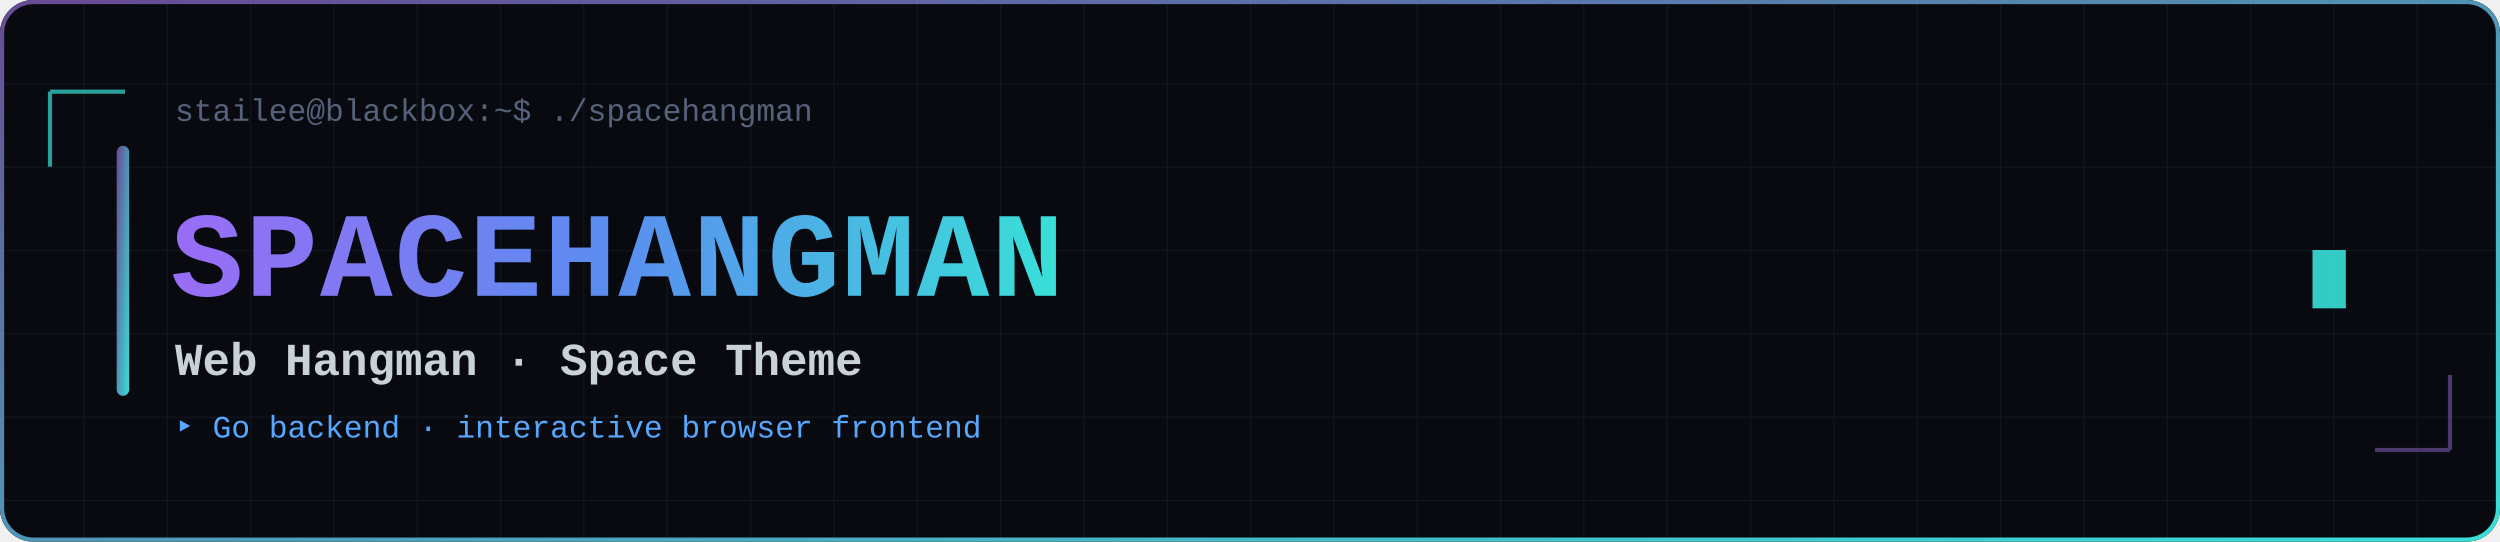
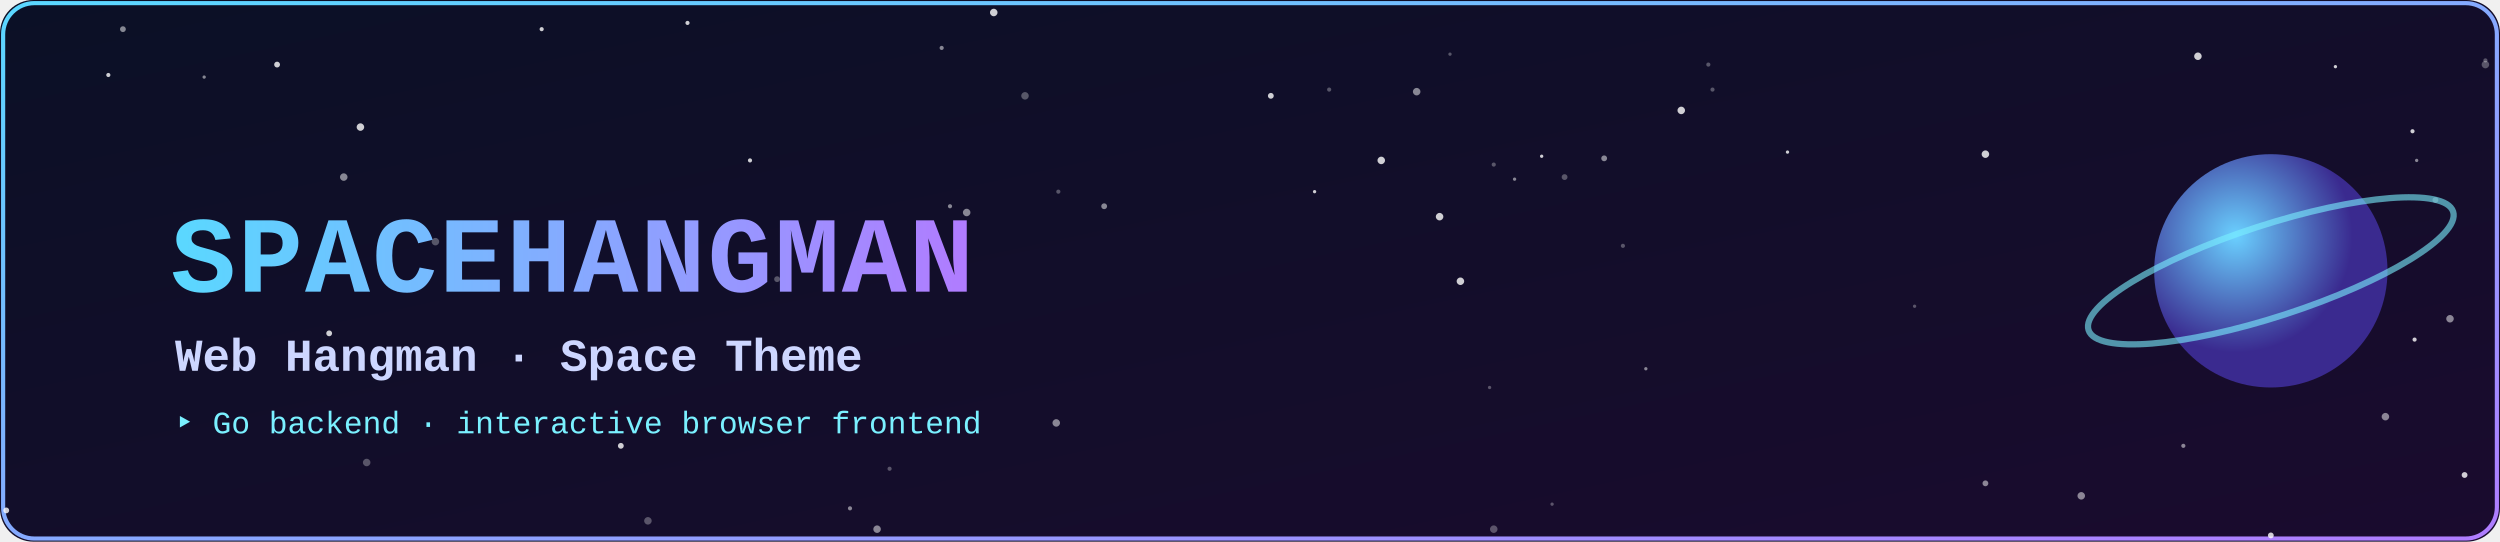
<svg xmlns="http://www.w3.org/2000/svg" viewBox="0 0 1200 260" width="1200" height="260" font-family="ui-monospace,'Courier New',monospace">
  <defs>
-     <linearGradient id="edge" x1="0" y1="0" x2="1" y2="1">
-       <stop offset="0%" stop-color="#684A95" />
-       <stop offset="100%" stop-color="#39E0D8" />
+     <radialGradient id="pl" cx="0.35" cy="0.35">
+       <stop offset="0%" stop-color="#6ad0ff" />
+       <stop offset="100%" stop-color="#3a2a8f" />
+     </radialGradient>
+     <linearGradient id="sg" x1="0" y1="0" x2="1" y2="0">
+       <stop offset="0%" stop-color="#5ad8ff" />
+       <stop offset="100%" stop-color="#b07cff" />
    </linearGradient>
-     <linearGradient id="txt" x1="0" y1="0" x2="1" y2="0">
-       <stop offset="0%" stop-color="#9a6cf5" />
-       <stop offset="50%" stop-color="#5a8df0" />
-       <stop offset="100%" stop-color="#39e0d8" />
+     <linearGradient id="spacebg" x1="0" y1="0" x2="1" y2="1">
+       <stop offset="0%" stop-color="#0b1026" />
+       <stop offset="100%" stop-color="#1a0b2e" />
    </linearGradient>
-     <pattern id="grid" width="40" height="40" patternUnits="userSpaceOnUse">
-       <path d="M40 0H0V40" fill="none" stroke="#1b2230" stroke-width="1" />
-     </pattern>
+     <linearGradient id="bd" x1="0" y1="0" x2="1" y2="1">
+       <stop offset="0%" stop-color="#5ad8ff" />
+       <stop offset="100%" stop-color="#b07cff" />
+     </linearGradient>
  </defs>
-   <rect x="0" y="0" width="1200" height="260" rx="16" fill="#080a10" />
-   <rect x="0" y="0" width="1200" height="260" rx="16" fill="url(#grid)" opacity="0.5" />
-   <rect x="1" y="1" width="1198" height="258" rx="15" fill="none" stroke="url(#edge)" stroke-width="2" />
-   <rect x="56" y="70" width="6" height="120" rx="3" fill="url(#edge)" />
-   <path d="M24 44 H60 M24 44 V80" stroke="#39E0D8" stroke-width="2" fill="none" opacity="0.7" />
-   <path d="M1176 216 H1140 M1176 216 V180" stroke="#684A95" stroke-width="2" fill="none" opacity="0.7" />
-   <text x="84" y="58" font-size="15" fill="#56627a">stailee@blackbox:~$ ./spacehangman</text>
-   <text x="82" y="142" font-size="58" font-weight="700" fill="url(#txt)" letter-spacing="1">SPACEHANGMAN</text>
-   <text x="84" y="180" font-size="22" font-weight="600" fill="#c9d1d9">Web Hangman · Space Theme</text>
-   <text x="84" y="210" font-size="15" fill="#56a8ff">‣ Go backend · interactive browser frontend</text>
-   <rect x="1110" y="120" width="16" height="28" fill="#39E0D8" opacity="0.9">
-     <animate attributeName="opacity" values="0.9;0.9;0;0;0.9" keyTimes="0;0.5;0.5;1;1" dur="1.1s" repeatCount="indefinite" />
-   </rect>
+   <rect width="1200" height="260" rx="16" fill="url(#spacebg)" />
+   <rect x="1.5" y="1.5" width="1197" height="257" rx="15" fill="none" stroke="url(#bd)" stroke-width="2" />
+   <circle cx="663" cy="77" r="1.8" fill="#ffffff" opacity="0.8" />
+   <circle cx="98" cy="37" r="0.8" fill="#ffffff" opacity="0.5" />
+   <circle cx="1193" cy="29" r="1" fill="#ffffff" opacity="0.3" />
+   <circle cx="176" cy="222" r="1.8" fill="#ffffff" opacity="0.3" />
+   <circle cx="492" cy="46" r="1.8" fill="#ffffff" opacity="0.3" />
+   <circle cx="1158" cy="63" r="1" fill="#ffffff" opacity="0.8" />
+   <circle cx="1193" cy="31" r="1.8" fill="#ffffff" opacity="0.3" />
+   <circle cx="452" cy="23" r="1" fill="#ffffff" opacity="0.5" />
+   <circle cx="858" cy="73" r="0.8" fill="#ffffff" opacity="0.8" />
+   <circle cx="631" cy="92" r="0.8" fill="#ffffff" opacity="0.8" />
+   <circle cx="1169" cy="96" r="1.4" fill="#ffffff" opacity="0.3" />
+   <circle cx="1121" cy="32" r="0.8" fill="#ffffff" opacity="0.8" />
+   <circle cx="421" cy="254" r="1.8" fill="#ffffff" opacity="0.5" />
+   <circle cx="953" cy="232" r="1.4" fill="#ffffff" opacity="0.5" />
+   <circle cx="508" cy="92" r="1" fill="#ffffff" opacity="0.3" />
+   <circle cx="1176" cy="153" r="1.8" fill="#ffffff" opacity="0.5" />
+   <circle cx="919" cy="147" r="0.8" fill="#ffffff" opacity="0.3" />
+   <circle cx="1048" cy="214" r="1" fill="#ffffff" opacity="0.5" />
+   <circle cx="311" cy="250" r="1.8" fill="#ffffff" opacity="0.3" />
+   <circle cx="158" cy="160" r="1.4" fill="#ffffff" opacity="0.8" />
+   <circle cx="717" cy="254" r="1.8" fill="#ffffff" opacity="0.3" />
+   <circle cx="191" cy="138" r="1.8" fill="#ffffff" opacity="0.8" />
+   <circle cx="133" cy="31" r="1.4" fill="#ffffff" opacity="0.8" />
+   <circle cx="1183" cy="228" r="1.4" fill="#ffffff" opacity="0.8" />
+   <circle cx="790" cy="177" r="0.8" fill="#ffffff" opacity="0.5" />
+   <circle cx="727" cy="86" r="0.8" fill="#ffffff" opacity="0.5" />
+   <circle cx="120" cy="111" r="1.4" fill="#ffffff" opacity="0.3" />
+   <circle cx="507" cy="203" r="1.8" fill="#ffffff" opacity="0.5" />
+   <circle cx="165" cy="85" r="1.8" fill="#ffffff" opacity="0.5" />
+   <circle cx="1125" cy="142" r="1" fill="#ffffff" opacity="0.5" />
+   <circle cx="1126" cy="142" r="1.8" fill="#ffffff" opacity="0.5" />
+   <circle cx="779" cy="118" r="1" fill="#ffffff" opacity="0.3" />
+   <circle cx="360" cy="77" r="1" fill="#ffffff" opacity="0.8" />
+   <circle cx="477" cy="6" r="1.8" fill="#ffffff" opacity="0.8" />
+   <circle cx="373" cy="134" r="1.4" fill="#ffffff" opacity="0.3" />
+   <circle cx="298" cy="214" r="1.4" fill="#ffffff" opacity="0.8" />
+   <circle cx="1159" cy="163" r="1" fill="#ffffff" opacity="0.8" />
+   <circle cx="1055" cy="27" r="1.8" fill="#ffffff" opacity="0.8" />
+   <circle cx="1145" cy="200" r="1.8" fill="#ffffff" opacity="0.5" />
+   <circle cx="807" cy="53" r="1.8" fill="#ffffff" opacity="0.8" />
+   <circle cx="820" cy="31" r="1" fill="#ffffff" opacity="0.3" />
+   <circle cx="427" cy="225" r="1" fill="#ffffff" opacity="0.3" />
+   <circle cx="696" cy="26" r="0.8" fill="#ffffff" opacity="0.3" />
+   <circle cx="1160" cy="77" r="0.8" fill="#ffffff" opacity="0.5" />
+   <circle cx="52" cy="36" r="1" fill="#ffffff" opacity="0.8" />
+   <circle cx="770" cy="76" r="1.4" fill="#ffffff" opacity="0.5" />
+   <circle cx="745" cy="242" r="0.8" fill="#ffffff" opacity="0.3" />
+   <circle cx="999" cy="238" r="1.8" fill="#ffffff" opacity="0.5" />
+   <circle cx="638" cy="43" r="1" fill="#ffffff" opacity="0.3" />
+   <circle cx="701" cy="135" r="1.8" fill="#ffffff" opacity="0.8" />
+   <circle cx="330" cy="11" r="1" fill="#ffffff" opacity="0.8" />
+   <circle cx="740" cy="75" r="0.8" fill="#ffffff" opacity="0.8" />
+   <circle cx="610" cy="46" r="1.4" fill="#ffffff" opacity="0.8" />
+   <circle cx="751" cy="85" r="1.4" fill="#ffffff" opacity="0.3" />
+   <circle cx="1090" cy="257" r="1.4" fill="#ffffff" opacity="0.8" />
+   <circle cx="456" cy="99" r="1" fill="#ffffff" opacity="0.5" />
+   <circle cx="464" cy="102" r="1.8" fill="#ffffff" opacity="0.5" />
+   <circle cx="59" cy="14" r="1.4" fill="#ffffff" opacity="0.5" />
+   <circle cx="530" cy="99" r="1.4" fill="#ffffff" opacity="0.5" />
+   <circle cx="715" cy="186" r="0.8" fill="#ffffff" opacity="0.3" />
+   <circle cx="209" cy="116" r="1.8" fill="#ffffff" opacity="0.3" />
+   <circle cx="691" cy="104" r="1.8" fill="#ffffff" opacity="0.8" />
+   <circle cx="3" cy="245" r="1.4" fill="#ffffff" opacity="0.8" />
+   <circle cx="173" cy="61" r="1.8" fill="#ffffff" opacity="0.8" />
+   <circle cx="408" cy="244" r="1" fill="#ffffff" opacity="0.5" />
+   <circle cx="680" cy="44" r="1.8" fill="#ffffff" opacity="0.5" />
+   <circle cx="822" cy="43" r="1" fill="#ffffff" opacity="0.3" />
+   <circle cx="260" cy="14" r="1" fill="#ffffff" opacity="0.8" />
+   <circle cx="953" cy="74" r="1.8" fill="#ffffff" opacity="0.8" />
+   <circle cx="717" cy="79" r="1" fill="#ffffff" opacity="0.3" />
+   <circle cx="1090" cy="130" r="56" fill="url(#pl)" />
+   <ellipse cx="1090" cy="130" rx="92" ry="22" fill="none" stroke="#7af0ff" stroke-width="3" opacity="0.6" transform="rotate(-18 1090 130)" />
+   <text x="82" y="140" font-size="52" font-weight="700" fill="url(#sg)" letter-spacing="1">SPACEHANGMAN</text>
+   <text x="84" y="178" font-size="22" font-weight="600" fill="#cdd6ff">Web Hangman · Space Theme</text>
+   <text x="84" y="208" font-size="15" fill="#7af0ff">‣ Go backend · interactive browser frontend</text>
</svg>
